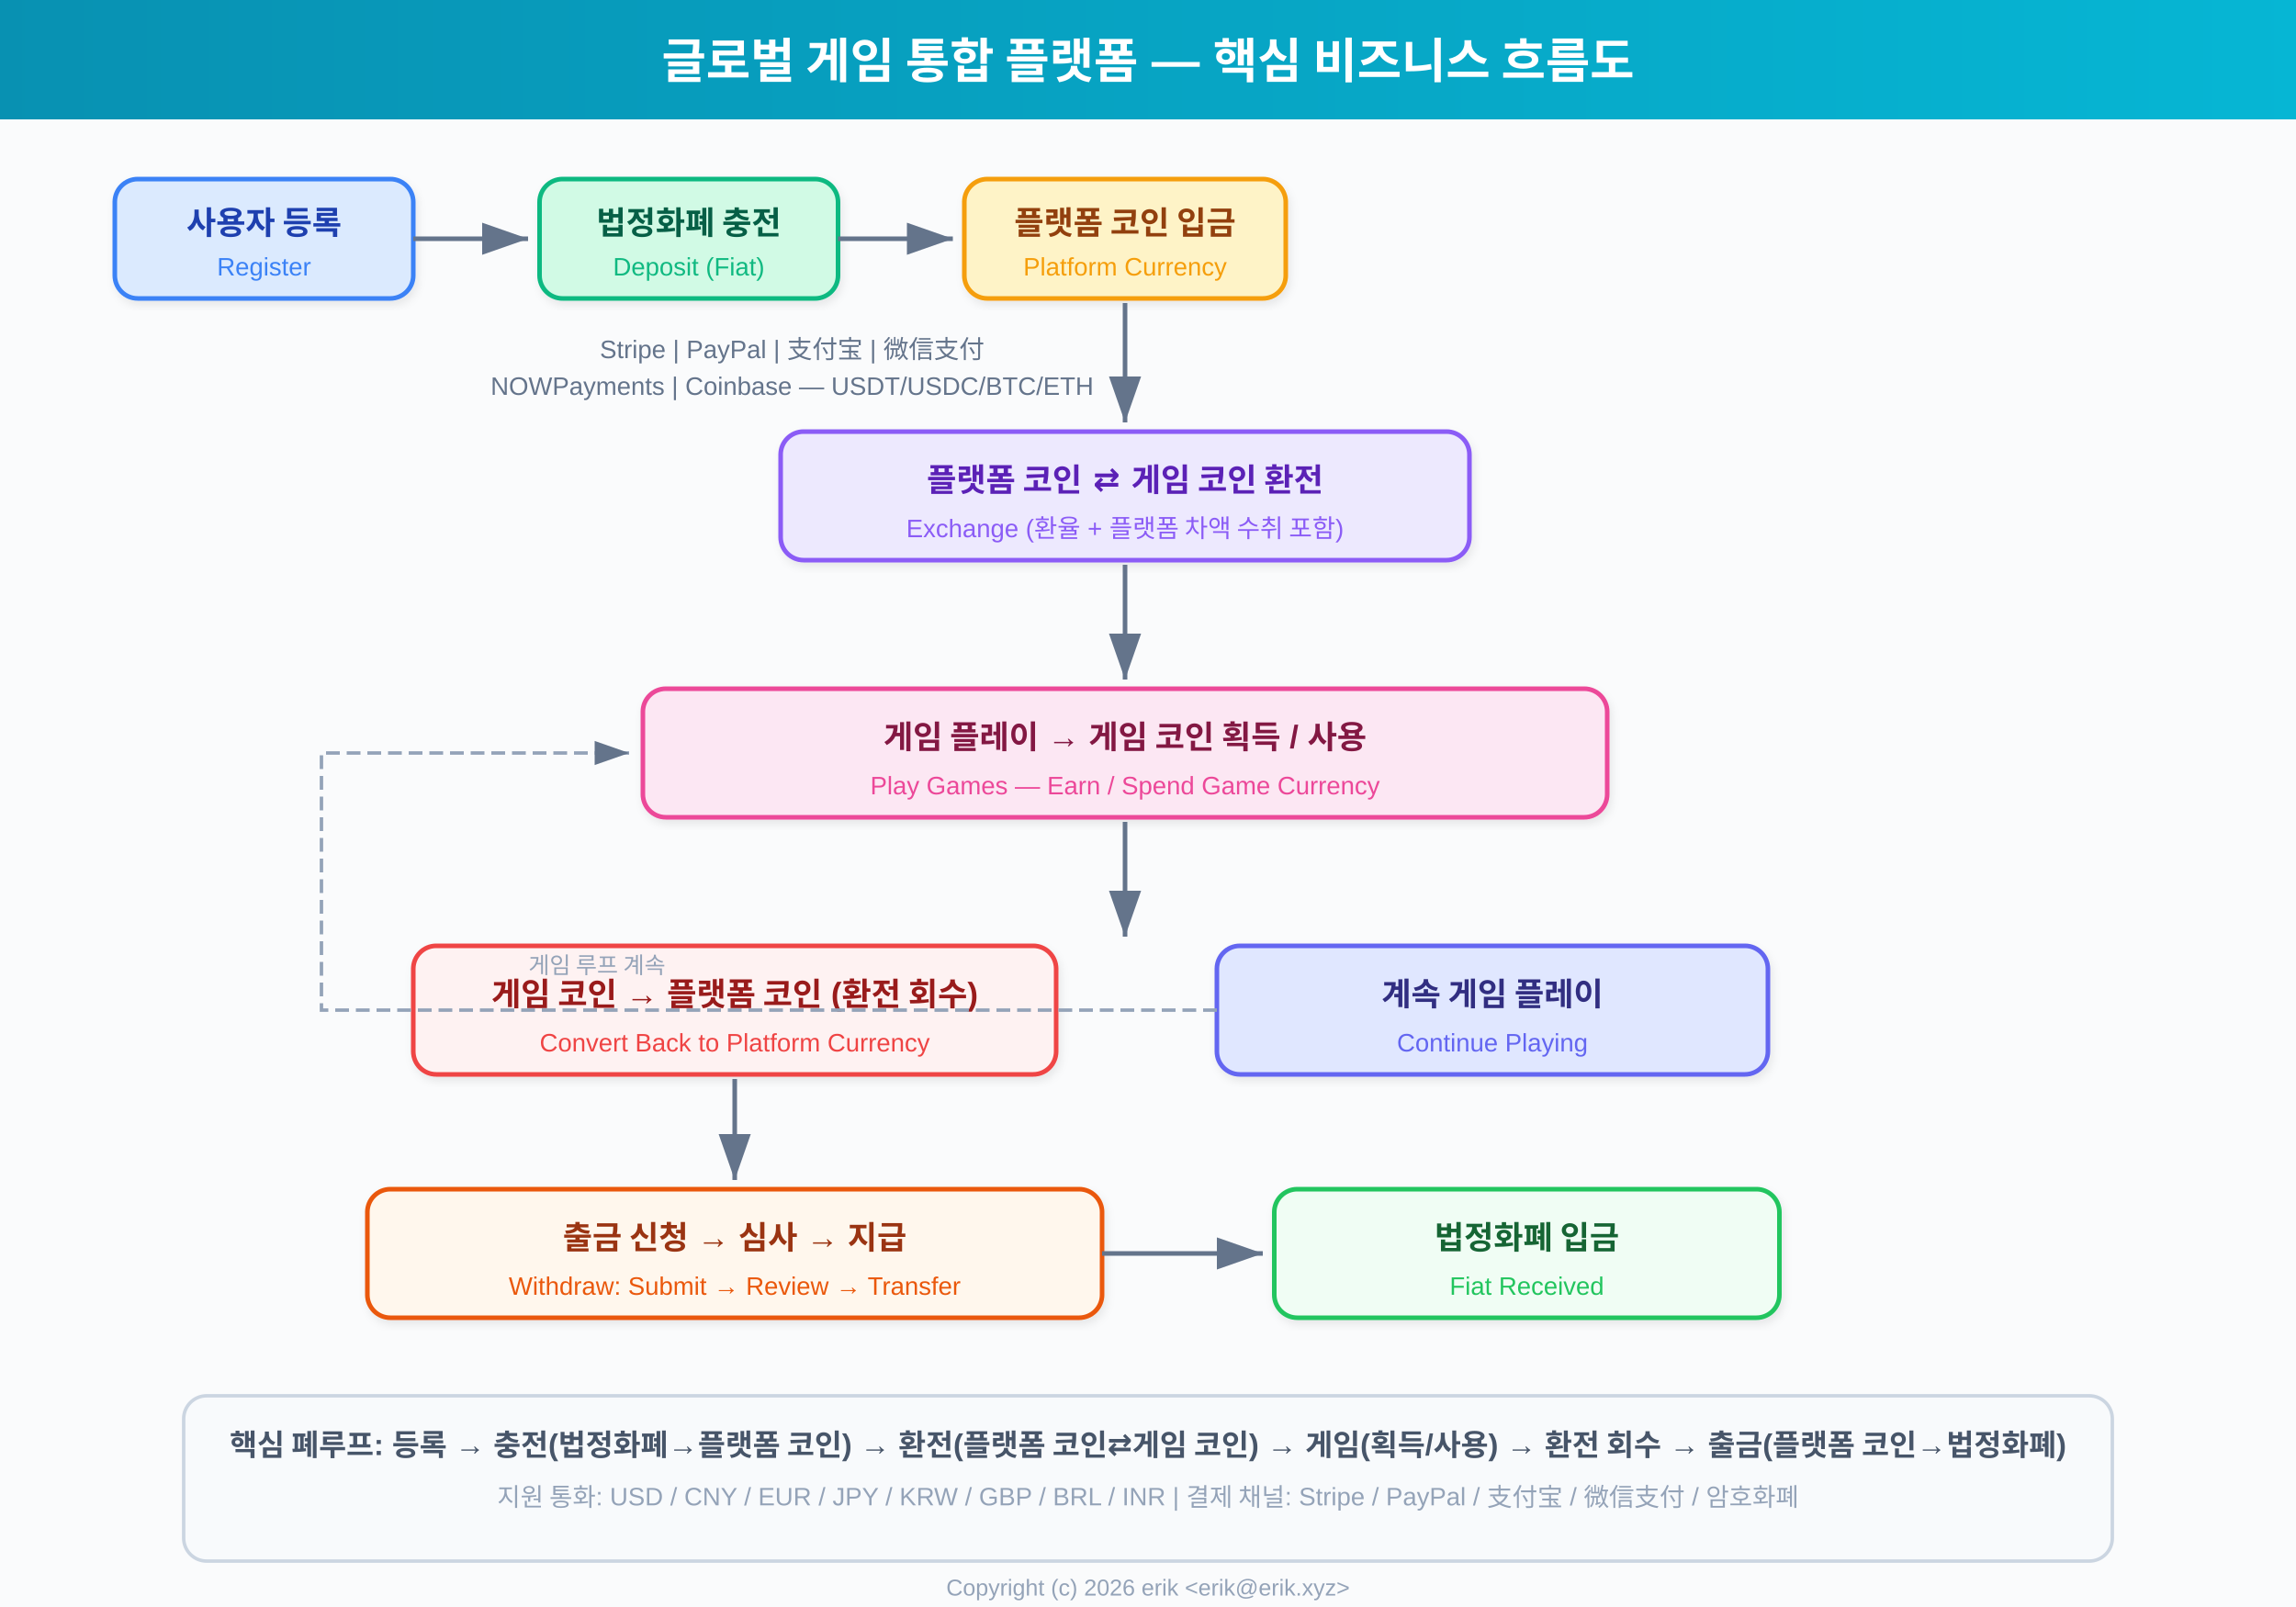
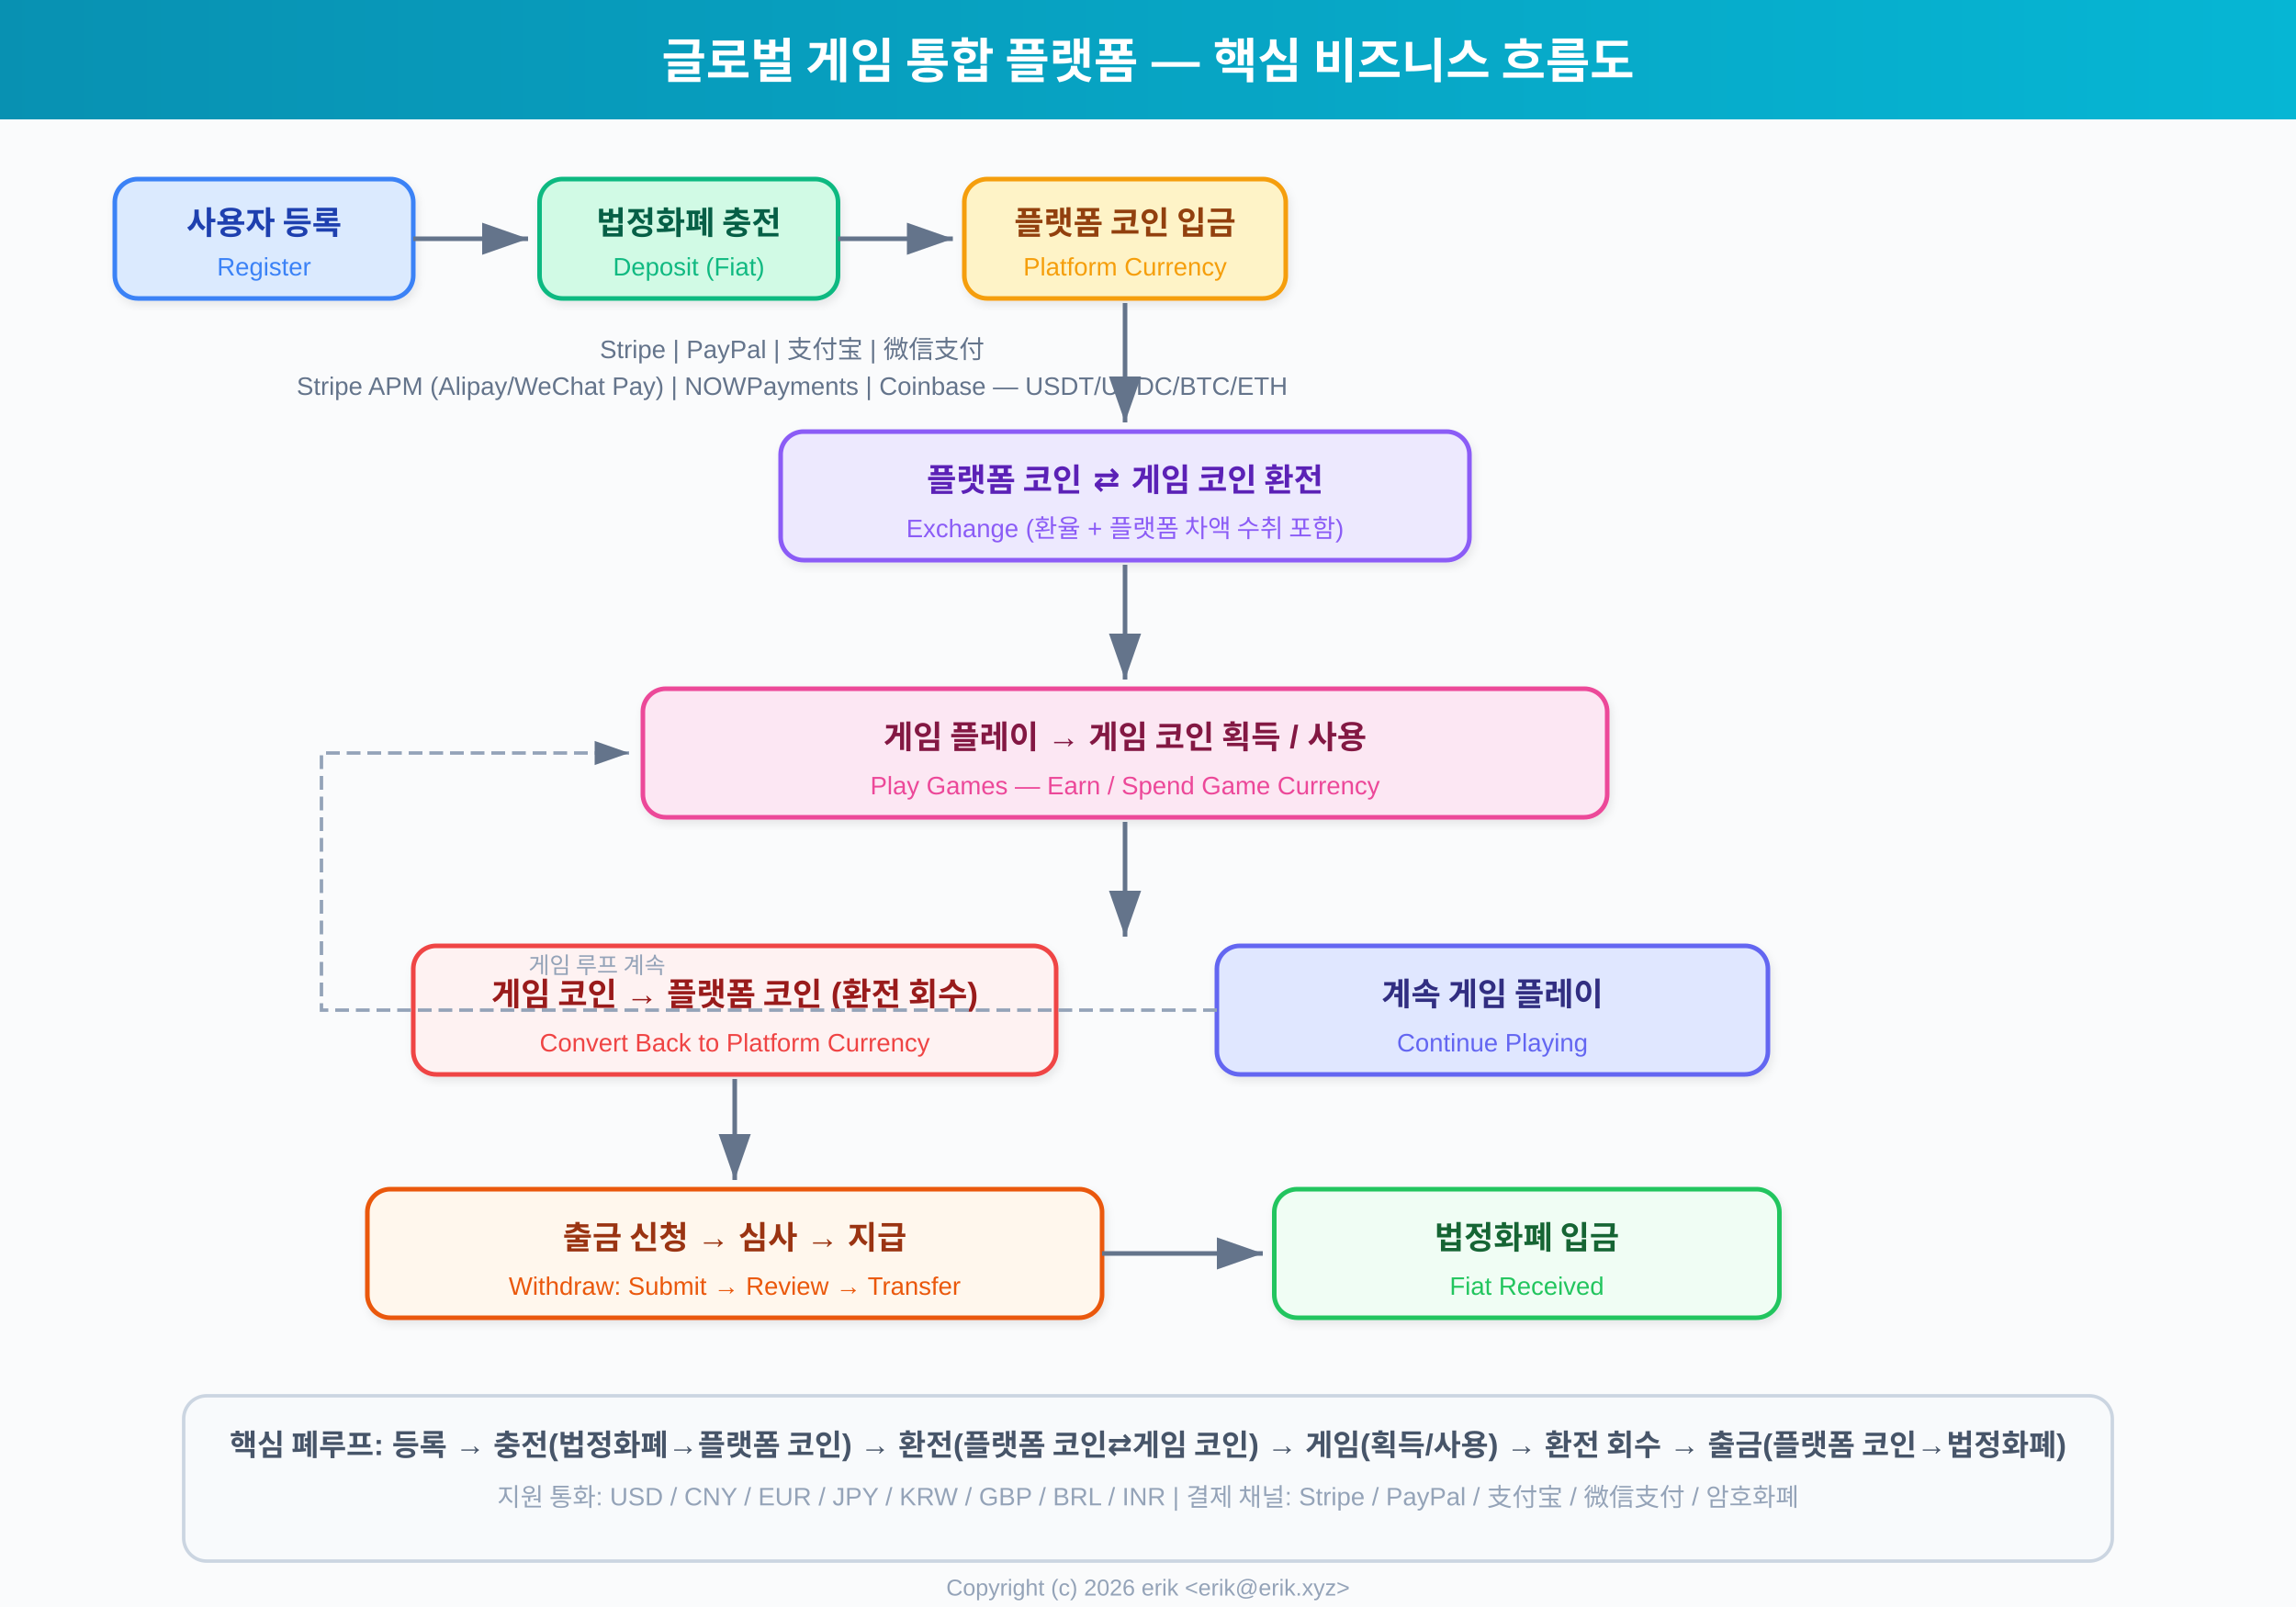
<svg xmlns="http://www.w3.org/2000/svg" viewBox="0 0 1000 700" font-family="Arial, 'Noto Sans SC', 'Noto Sans KR', sans-serif">
  <defs>
    <marker id="arr" markerWidth="10" markerHeight="7" refX="10" refY="3.5" orient="auto">
      <polygon points="0 0, 10 3.5, 0 7" fill="#64748b" />
    </marker>
    <linearGradient id="hd" x1="0" y1="0" x2="1" y2="0">
      <stop offset="0%" stop-color="#0891b2" />
      <stop offset="100%" stop-color="#06b6d4" />
    </linearGradient>
    <filter id="sh">
      <feDropShadow dx="1" dy="2" stdDeviation="2" flood-opacity=".08" />
    </filter>
  </defs>
  <rect width="1000" height="700" fill="#fafbfc" />
  <rect x="0" y="0" width="1000" height="52" fill="url(#hd)" />
  <text x="500" y="34" text-anchor="middle" fill="#fff" font-size="21" font-weight="bold">글로벌 게임 통합 플랫폼 — 핵심 비즈니스 흐름도</text>
  <rect x="50" y="78" width="130" height="52" rx="10" fill="#dbeafe" stroke="#3b82f6" stroke-width="2" filter="url(#sh)" />
  <text x="115" y="102" text-anchor="middle" fill="#1e40af" font-size="14" font-weight="bold">사용자 등록</text>
  <text x="115" y="120" text-anchor="middle" fill="#3b82f6" font-size="11">Register</text>
  <line x1="180" y1="104" x2="230" y2="104" stroke="#64748b" stroke-width="2" marker-end="url(#arr)" />
  <rect x="235" y="78" width="130" height="52" rx="10" fill="#d1fae5" stroke="#10b981" stroke-width="2" filter="url(#sh)" />
  <text x="300" y="102" text-anchor="middle" fill="#065f46" font-size="14" font-weight="bold">법정화폐 충전</text>
  <text x="300" y="120" text-anchor="middle" fill="#10b981" font-size="11">Deposit (Fiat)</text>
  <line x1="365" y1="104" x2="415" y2="104" stroke="#64748b" stroke-width="2" marker-end="url(#arr)" />
  <rect x="420" y="78" width="140" height="52" rx="10" fill="#fef3c7" stroke="#f59e0b" stroke-width="2" filter="url(#sh)" />
  <text x="490" y="102" text-anchor="middle" fill="#92400e" font-size="14" font-weight="bold">플랫폼 코인 입금</text>
  <text x="490" y="120" text-anchor="middle" fill="#f59e0b" font-size="11">Platform Currency</text>
  <text x="345" y="156" text-anchor="middle" fill="#64748b" font-size="11">Stripe | PayPal | 支付宝 | 微信支付</text>
-   <text x="345" y="172" text-anchor="middle" fill="#64748b" font-size="11">NOWPayments | Coinbase — USDT/USDC/BTC/ETH</text>
+   <text x="345" y="172" text-anchor="middle" fill="#64748b" font-size="11">Stripe APM (Alipay/WeChat Pay) | NOWPayments | Coinbase — USDT/USDC/BTC/ETH</text>
  <line x1="490" y1="132" x2="490" y2="184" stroke="#64748b" stroke-width="2" marker-end="url(#arr)" />
  <rect x="340" y="188" width="300" height="56" rx="10" fill="#ede9fe" stroke="#8b5cf6" stroke-width="2" filter="url(#sh)" />
  <text x="490" y="214" text-anchor="middle" fill="#5b21b6" font-size="14" font-weight="bold">플랫폼 코인 ⇄ 게임 코인 환전</text>
  <text x="490" y="234" text-anchor="middle" fill="#8b5cf6" font-size="11">Exchange (환율 + 플랫폼 차액 수취 포함)</text>
  <line x1="490" y1="246" x2="490" y2="296" stroke="#64748b" stroke-width="2" marker-end="url(#arr)" />
  <rect x="280" y="300" width="420" height="56" rx="10" fill="#fce7f3" stroke="#ec4899" stroke-width="2" filter="url(#sh)" />
  <text x="490" y="326" text-anchor="middle" fill="#831843" font-size="14" font-weight="bold">게임 플레이 → 게임 코인 획득 / 사용</text>
  <text x="490" y="346" text-anchor="middle" fill="#ec4899" font-size="11">Play Games — Earn / Spend Game Currency</text>
  <line x1="490" y1="358" x2="490" y2="408" stroke="#64748b" stroke-width="2" marker-end="url(#arr)" />
  <rect x="180" y="412" width="280" height="56" rx="10" fill="#fef2f2" stroke="#ef4444" stroke-width="2" filter="url(#sh)" />
  <text x="320" y="438" text-anchor="middle" fill="#991b1b" font-size="14" font-weight="bold">게임 코인 → 플랫폼 코인 (환전 회수)</text>
  <text x="320" y="458" text-anchor="middle" fill="#ef4444" font-size="11">Convert Back to Platform Currency</text>
  <rect x="530" y="412" width="240" height="56" rx="10" fill="#e0e7ff" stroke="#6366f1" stroke-width="2" filter="url(#sh)" />
  <text x="650" y="438" text-anchor="middle" fill="#312e81" font-size="14" font-weight="bold">계속 게임 플레이</text>
  <text x="650" y="458" text-anchor="middle" fill="#6366f1" font-size="11">Continue Playing</text>
  <path d="M 530 440 L 140 440 L 140 328 L 274 328" fill="none" stroke="#94a3b8" stroke-width="1.5" stroke-dasharray="6,3" marker-end="url(#arr)" />
  <text x="260" y="424" text-anchor="middle" fill="#94a3b8" font-size="10">게임 루프 계속</text>
  <line x1="320" y1="470" x2="320" y2="514" stroke="#64748b" stroke-width="2" marker-end="url(#arr)" />
  <rect x="160" y="518" width="320" height="56" rx="10" fill="#fff7ed" stroke="#ea580c" stroke-width="2" filter="url(#sh)" />
  <text x="320" y="544" text-anchor="middle" fill="#9a3412" font-size="14" font-weight="bold">출금 신청 → 심사 → 지급</text>
  <text x="320" y="564" text-anchor="middle" fill="#ea580c" font-size="11">Withdraw: Submit → Review → Transfer</text>
  <line x1="480" y1="546" x2="550" y2="546" stroke="#64748b" stroke-width="2" marker-end="url(#arr)" />
  <rect x="555" y="518" width="220" height="56" rx="10" fill="#f0fdf4" stroke="#22c55e" stroke-width="2" filter="url(#sh)" />
  <text x="665" y="544" text-anchor="middle" fill="#166534" font-size="14" font-weight="bold">법정화폐 입금</text>
  <text x="665" y="564" text-anchor="middle" fill="#22c55e" font-size="11">Fiat Received</text>
  <rect x="80" y="608" width="840" height="72" rx="10" fill="#f8fafc" stroke="#cbd5e1" stroke-width="1.5" />
  <text x="500" y="634" text-anchor="middle" fill="#475569" font-size="13" font-weight="bold">핵심 폐루프: 등록 → 충전(법정화폐→플랫폼 코인) → 환전(플랫폼 코인⇄게임 코인) → 게임(획득/사용) → 환전 회수 → 출금(플랫폼 코인→법정화폐)</text>
  <text x="500" y="656" text-anchor="middle" fill="#94a3b8" font-size="11">지원 통화: USD / CNY / EUR / JPY / KRW / GBP / BRL / INR  |  결제 채널: Stripe / PayPal / 支付宝 / 微信支付 / 암호화폐</text>
  <text x="500" y="695" text-anchor="middle" fill="#94a3b8" font-size="10">Copyright (c) 2026 erik &lt;erik@erik.xyz&gt;</text>
</svg>
